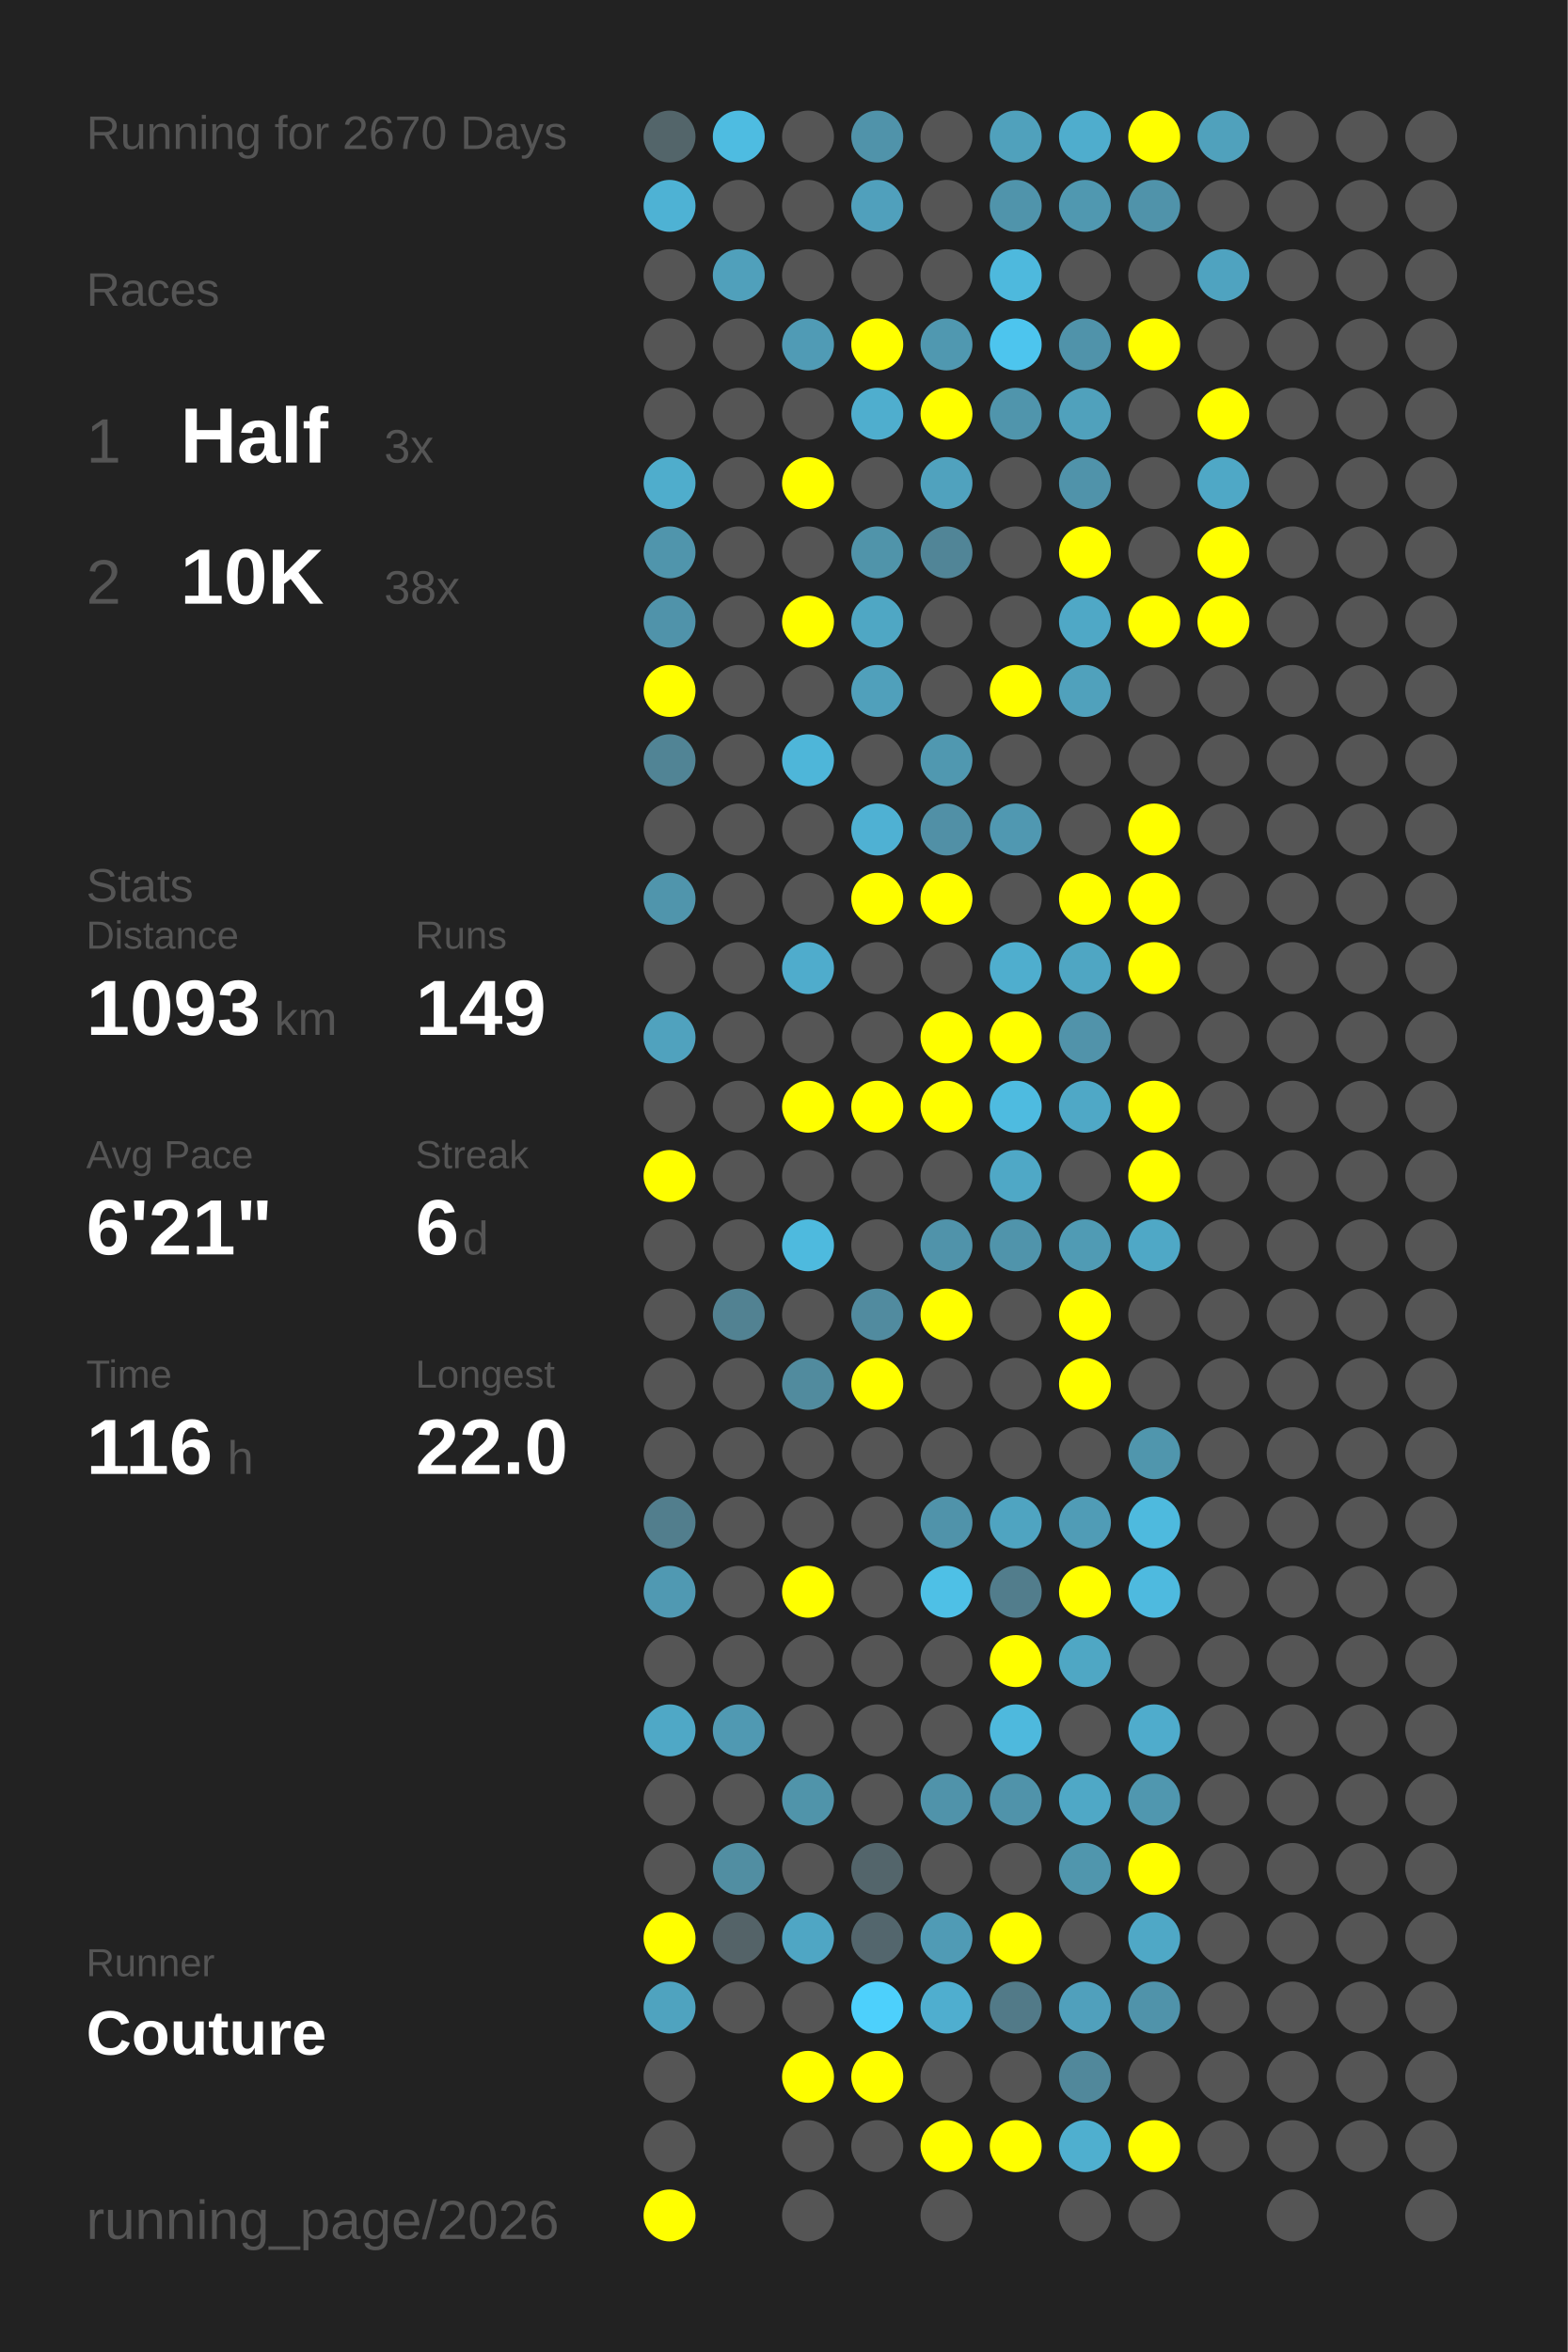
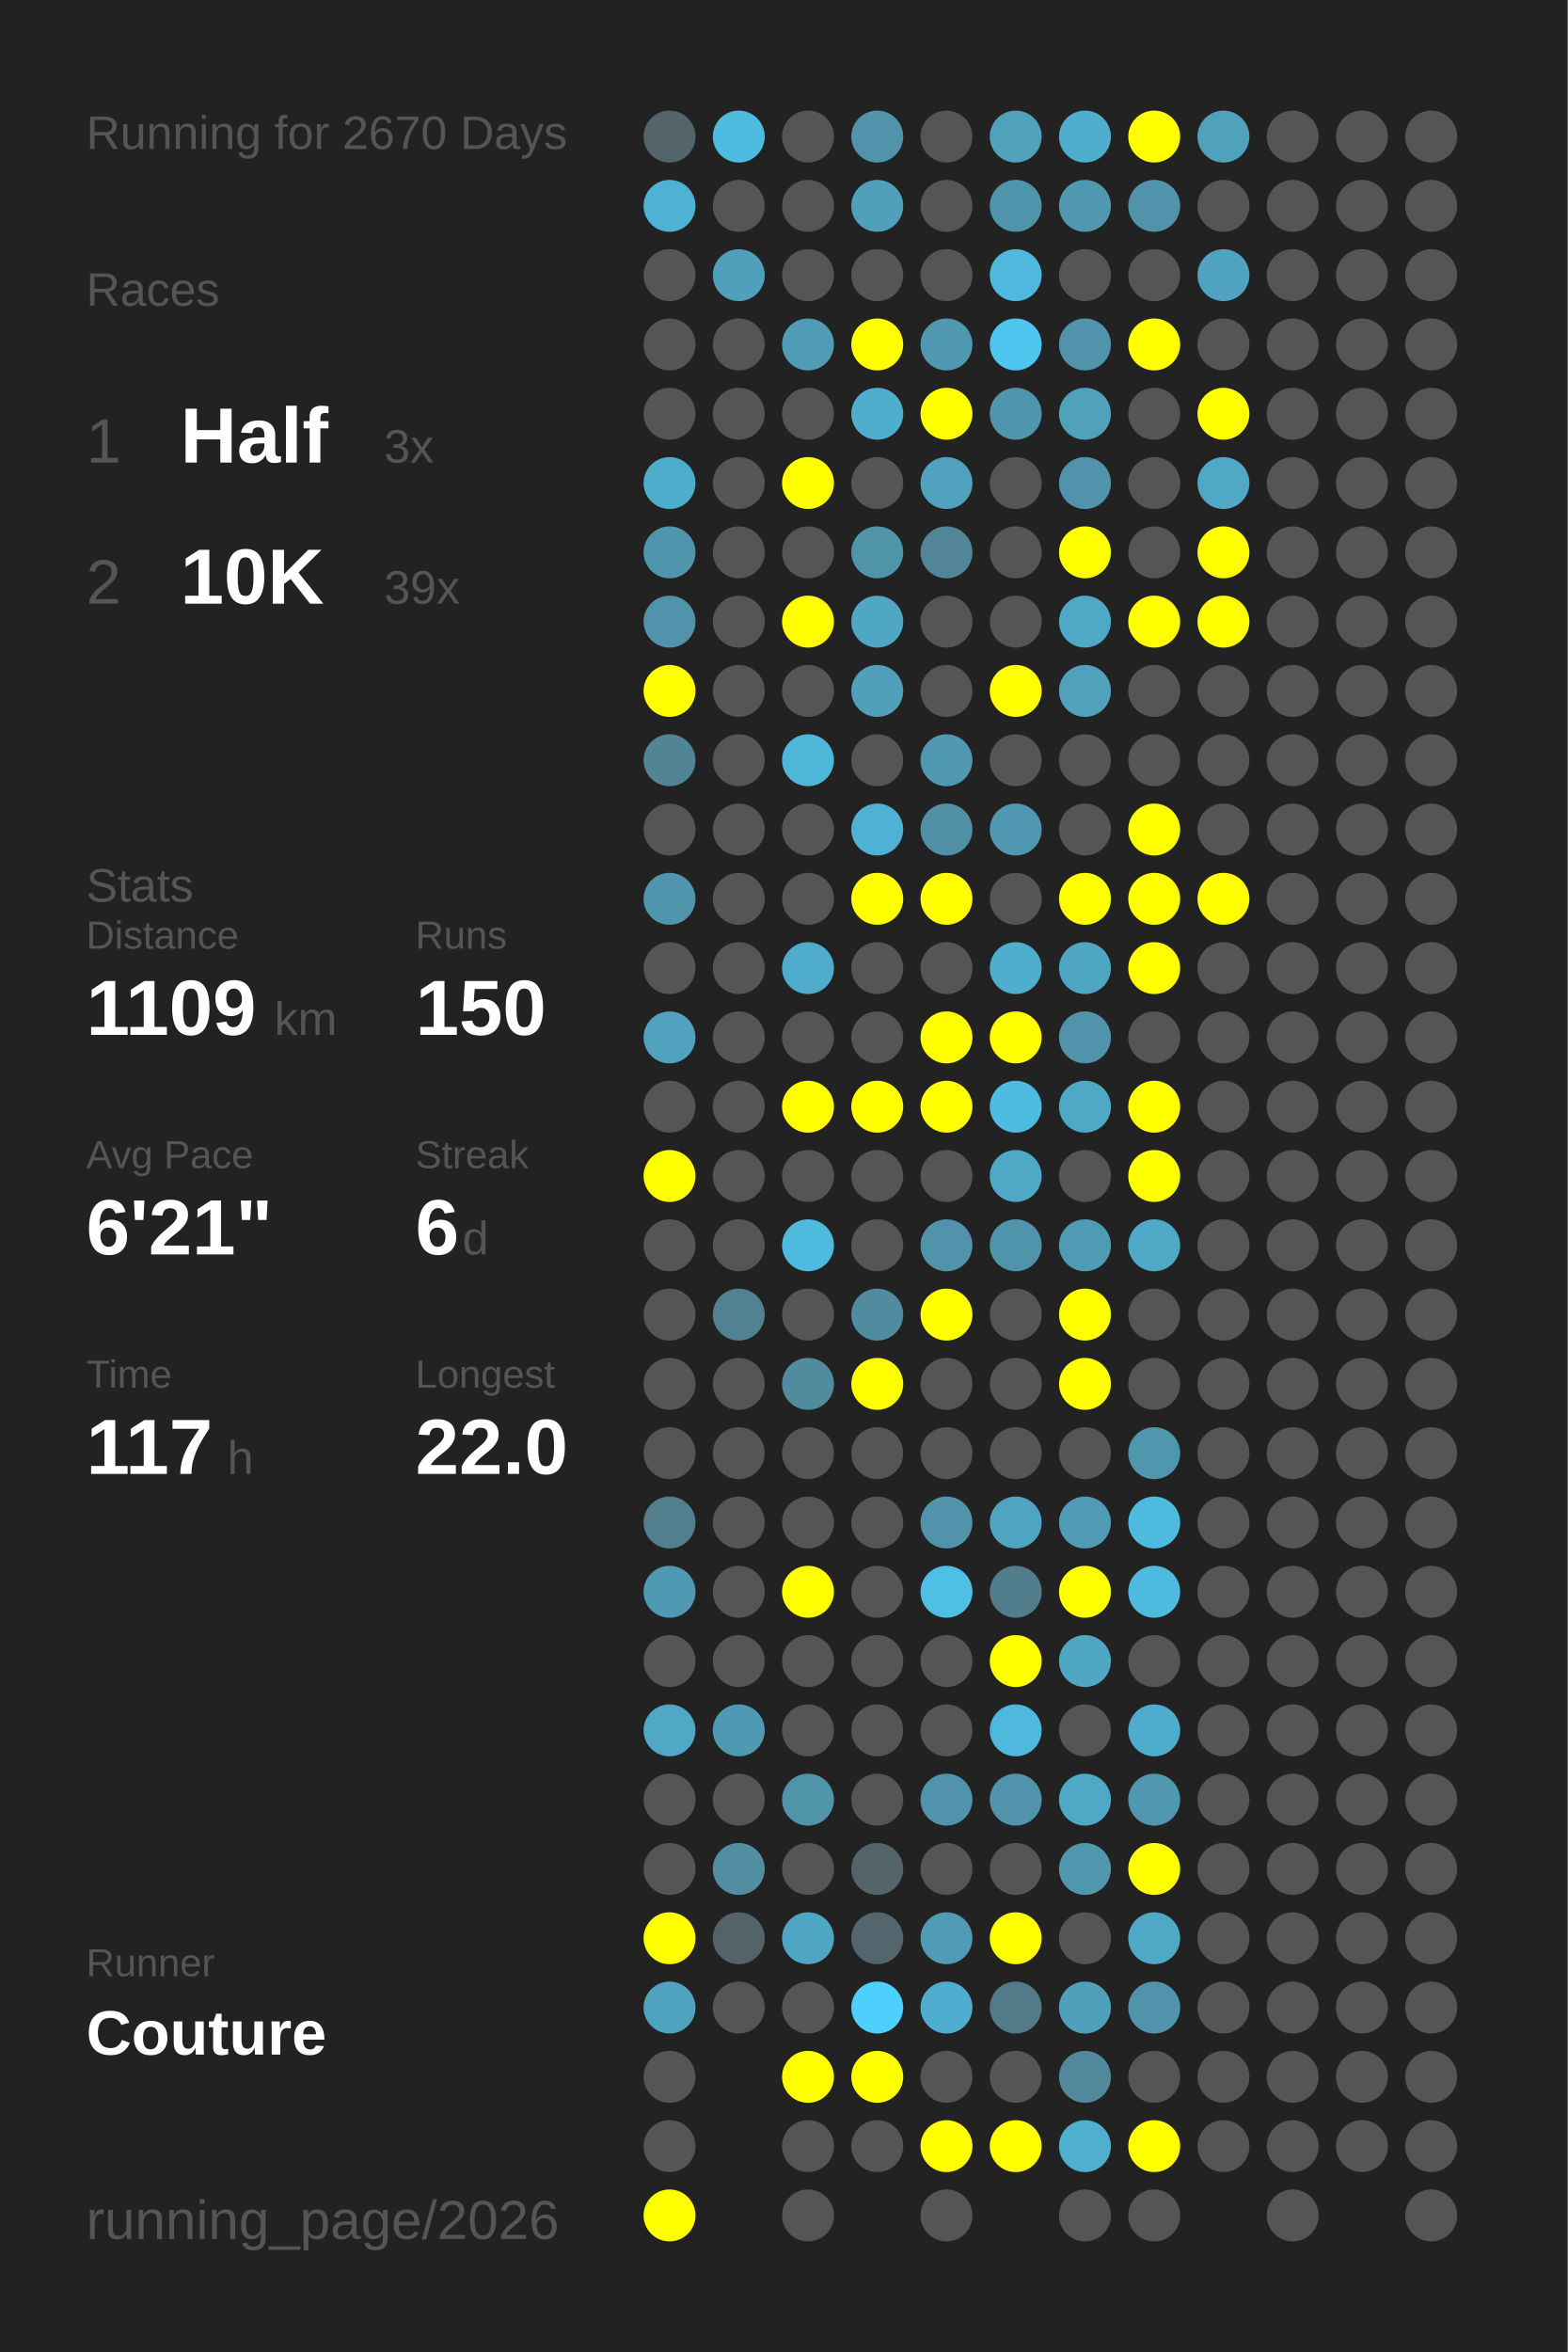
<svg xmlns="http://www.w3.org/2000/svg" baseProfile="full" height="300mm" version="1.1" viewBox="0,0,200,300" width="200mm">
  <defs />
  <rect fill="#222222" height="300" width="200" x="0" y="0" />
  <text fill="#555555" style="font-size:6px; font-family:Arial;" x="11" y="19">Running for 2670 Days</text>
  <text fill="#555555" style="font-size:6px; font-family:Arial;" x="11" y="39">Races</text>
  <text fill="#555555" style="font-size:8px; font-family:Arial;" x="11" y="59">1</text>
  <text fill="#FFFFFF" style="font-size:10px; font-family:Arial; font-weight:bold;" x="23" y="59">Half</text>
  <text fill="#555555" style="font-size:6px; font-family:Arial;" x="49" y="59">3x</text>
  <text fill="#555555" style="font-size:8px; font-family:Arial;" x="11" y="77">2</text>
  <text fill="#FFFFFF" style="font-size:10px; font-family:Arial; font-weight:bold;" x="23" y="77">10K</text>
-   <text fill="#555555" style="font-size:6px; font-family:Arial;" x="49" y="77">38x</text>
+   <text fill="#555555" style="font-size:6px; font-family:Arial;" x="49" y="77">39x</text>
  <text fill="#555555" style="font-size:6px; font-family:Arial;" x="11" y="115">Stats</text>
  <text fill="#555555" style="font-size:5px; font-family:Arial;" x="11" y="121">Distance</text>
-   <text fill="#FFFFFF" style="font-size:10px; font-family:Arial; font-weight:bold;" x="11" y="132">1093</text>
+   <text fill="#FFFFFF" style="font-size:10px; font-family:Arial; font-weight:bold;" x="11" y="132">1109</text>
  <text fill="#555555" style="font-size:6px; font-family:Arial;" x="35" y="132">km</text>
  <text fill="#555555" style="font-size:5px; font-family:Arial;" x="53" y="121">Runs</text>
-   <text fill="#FFFFFF" style="font-size:10px; font-family:Arial; font-weight:bold;" x="53" y="132">149</text>
+   <text fill="#FFFFFF" style="font-size:10px; font-family:Arial; font-weight:bold;" x="53" y="132">150</text>
  <text fill="#555555" style="font-size:5px; font-family:Arial;" x="11" y="149">Avg Pace</text>
  <text fill="#FFFFFF" style="font-size:10px; font-family:Arial; font-weight:bold;" x="11" y="160">6'21"</text>
  <text fill="#555555" style="font-size:5px; font-family:Arial;" x="53" y="149">Streak</text>
  <text fill="#FFFFFF" style="font-size:10px; font-family:Arial; font-weight:bold;" x="53" y="160">6</text>
  <text fill="#555555" style="font-size:6px; font-family:Arial;" x="59" y="160">d</text>
  <text fill="#555555" style="font-size:5px; font-family:Arial;" x="11" y="177">Time</text>
-   <text fill="#FFFFFF" style="font-size:10px; font-family:Arial; font-weight:bold;" x="11" y="188">116</text>
+   <text fill="#FFFFFF" style="font-size:10px; font-family:Arial; font-weight:bold;" x="11" y="188">117</text>
  <text fill="#555555" style="font-size:6px; font-family:Arial;" x="29" y="188">h</text>
  <text fill="#555555" style="font-size:5px; font-family:Arial;" x="53" y="177">Longest</text>
  <text fill="#FFFFFF" style="font-size:10px; font-family:Arial; font-weight:bold;" x="53" y="188">22.0</text>
  <text fill="#555555" style="font-size:5px; font-family:Arial;" x="11" y="252.065">Runner</text>
  <text fill="#FFFFFF" style="font-size:8px; font-family:Arial; font-weight:bold;" x="11" y="262.065">Couture</text>
  <text fill="#555555" style="font-size:7px; font-family:Arial;" x="11" y="285.581">running_page/2026</text>
  <circle cx="85.417" cy="17.419" fill="#53656a" r="3.312" />
  <circle cx="85.417" cy="26.258" fill="#4eb2d4" r="3.312" />
  <circle cx="85.417" cy="35.097" fill="#555555" r="3.312" />
  <circle cx="85.417" cy="43.935" fill="#555555" r="3.312" />
  <circle cx="85.417" cy="52.774" fill="#555555" r="3.312" />
  <circle cx="85.417" cy="61.613" fill="#4fadcc" r="3.312" />
  <circle cx="85.417" cy="70.452" fill="#5095ac" r="3.312" />
  <circle cx="85.417" cy="79.29" fill="#5093aa" r="3.312" />
  <circle cx="85.417" cy="88.129" fill="#FFFF00" r="3.312" />
  <circle cx="85.417" cy="96.968" fill="#518495" r="3.312" />
  <circle cx="85.417" cy="105.806" fill="#555555" r="3.312" />
  <circle cx="85.417" cy="114.645" fill="#5095ac" r="3.312" />
  <circle cx="85.417" cy="123.484" fill="#555555" r="3.312" />
  <circle cx="85.417" cy="132.323" fill="#50a2be" r="3.312" />
  <circle cx="85.417" cy="141.161" fill="#555555" r="3.312" />
  <circle cx="85.417" cy="150" fill="#FFFF00" r="3.312" />
  <circle cx="85.417" cy="158.839" fill="#555555" r="3.312" />
  <circle cx="85.417" cy="167.677" fill="#555555" r="3.312" />
  <circle cx="85.417" cy="176.516" fill="#555555" r="3.312" />
  <circle cx="85.417" cy="185.355" fill="#555555" r="3.312" />
  <circle cx="85.417" cy="194.194" fill="#527e8d" r="3.312" />
  <circle cx="85.417" cy="203.032" fill="#5099b2" r="3.312" />
  <circle cx="85.417" cy="211.871" fill="#555555" r="3.312" />
  <circle cx="85.417" cy="220.71" fill="#4fa8c6" r="3.312" />
  <circle cx="85.417" cy="229.548" fill="#555555" r="3.312" />
  <circle cx="85.417" cy="238.387" fill="#555555" r="3.312" />
  <circle cx="85.417" cy="247.226" fill="#FFFF00" r="3.312" />
  <circle cx="85.417" cy="256.065" fill="#4fa3bf" r="3.312" />
  <circle cx="85.417" cy="264.903" fill="#555555" r="3.312" />
  <circle cx="85.417" cy="273.742" fill="#555555" r="3.312" />
  <circle cx="85.417" cy="282.581" fill="#FFFF00" r="3.312" />
  <circle cx="94.25" cy="17.419" fill="#4ebce1" r="3.312" />
  <circle cx="94.25" cy="26.258" fill="#555555" r="3.312" />
  <circle cx="94.25" cy="35.097" fill="#50a0bb" r="3.312" />
  <circle cx="94.25" cy="43.935" fill="#555555" r="3.312" />
  <circle cx="94.25" cy="52.774" fill="#555555" r="3.312" />
  <circle cx="94.25" cy="61.613" fill="#555555" r="3.312" />
  <circle cx="94.25" cy="70.452" fill="#555555" r="3.312" />
  <circle cx="94.25" cy="79.29" fill="#555555" r="3.312" />
  <circle cx="94.25" cy="88.129" fill="#555555" r="3.312" />
  <circle cx="94.25" cy="96.968" fill="#555555" r="3.312" />
  <circle cx="94.25" cy="105.806" fill="#555555" r="3.312" />
  <circle cx="94.25" cy="114.645" fill="#555555" r="3.312" />
  <circle cx="94.25" cy="123.484" fill="#555555" r="3.312" />
  <circle cx="94.25" cy="132.323" fill="#555555" r="3.312" />
  <circle cx="94.25" cy="141.161" fill="#555555" r="3.312" />
  <circle cx="94.25" cy="150" fill="#555555" r="3.312" />
  <circle cx="94.25" cy="158.839" fill="#555555" r="3.312" />
  <circle cx="94.25" cy="167.677" fill="#528292" r="3.312" />
  <circle cx="94.25" cy="176.516" fill="#555555" r="3.312" />
  <circle cx="94.25" cy="185.355" fill="#555555" r="3.312" />
  <circle cx="94.25" cy="194.194" fill="#555555" r="3.312" />
  <circle cx="94.25" cy="203.032" fill="#555555" r="3.312" />
  <circle cx="94.25" cy="211.871" fill="#555555" r="3.312" />
  <circle cx="94.25" cy="220.71" fill="#5099b2" r="3.312" />
  <circle cx="94.25" cy="229.548" fill="#555555" r="3.312" />
  <circle cx="94.25" cy="238.387" fill="#518ea2" r="3.312" />
  <circle cx="94.25" cy="247.226" fill="#546368" r="3.312" />
  <circle cx="94.25" cy="256.065" fill="#555555" r="3.312" />
  <circle cx="103.083" cy="17.419" fill="#555555" r="3.312" />
  <circle cx="103.083" cy="26.258" fill="#555555" r="3.312" />
  <circle cx="103.083" cy="35.097" fill="#555555" r="3.312" />
  <circle cx="103.083" cy="43.935" fill="#509bb5" r="3.312" />
  <circle cx="103.083" cy="52.774" fill="#555555" r="3.312" />
  <circle cx="103.083" cy="61.613" fill="#FFFF00" r="3.312" />
  <circle cx="103.083" cy="70.452" fill="#555555" r="3.312" />
  <circle cx="103.083" cy="79.29" fill="#FFFF00" r="3.312" />
  <circle cx="103.083" cy="88.129" fill="#555555" r="3.312" />
  <circle cx="103.083" cy="96.968" fill="#4eb6d9" r="3.312" />
  <circle cx="103.083" cy="105.806" fill="#555555" r="3.312" />
  <circle cx="103.083" cy="114.645" fill="#555555" r="3.312" />
  <circle cx="103.083" cy="123.484" fill="#4faccc" r="3.312" />
  <circle cx="103.083" cy="132.323" fill="#555555" r="3.312" />
  <circle cx="103.083" cy="141.161" fill="#FFFF00" r="3.312" />
  <circle cx="103.083" cy="150" fill="#555555" r="3.312" />
  <circle cx="103.083" cy="158.839" fill="#4ebade" r="3.312" />
  <circle cx="103.083" cy="167.677" fill="#555555" r="3.312" />
  <circle cx="103.083" cy="176.516" fill="#518b9e" r="3.312" />
  <circle cx="103.083" cy="185.355" fill="#555555" r="3.312" />
  <circle cx="103.083" cy="194.194" fill="#555555" r="3.312" />
  <circle cx="103.083" cy="203.032" fill="#FFFF00" r="3.312" />
  <circle cx="103.083" cy="211.871" fill="#555555" r="3.312" />
  <circle cx="103.083" cy="220.71" fill="#555555" r="3.312" />
  <circle cx="103.083" cy="229.548" fill="#5094aa" r="3.312" />
  <circle cx="103.083" cy="238.387" fill="#555555" r="3.312" />
  <circle cx="103.083" cy="247.226" fill="#4fa6c4" r="3.312" />
  <circle cx="103.083" cy="256.065" fill="#555555" r="3.312" />
  <circle cx="103.083" cy="264.903" fill="#FFFF00" r="3.312" />
  <circle cx="103.083" cy="273.742" fill="#555555" r="3.312" />
  <circle cx="103.083" cy="282.581" fill="#555555" r="3.312" />
  <circle cx="111.917" cy="17.419" fill="#5093aa" r="3.312" />
  <circle cx="111.917" cy="26.258" fill="#50a0bc" r="3.312" />
  <circle cx="111.917" cy="35.097" fill="#555555" r="3.312" />
  <circle cx="111.917" cy="43.935" fill="#FFFF00" r="3.312" />
  <circle cx="111.917" cy="52.774" fill="#4faece" r="3.312" />
  <circle cx="111.917" cy="61.613" fill="#555555" r="3.312" />
  <circle cx="111.917" cy="70.452" fill="#5094aa" r="3.312" />
  <circle cx="111.917" cy="79.29" fill="#4fa7c4" r="3.312" />
  <circle cx="111.917" cy="88.129" fill="#50a0bb" r="3.312" />
  <circle cx="111.917" cy="96.968" fill="#555555" r="3.312" />
  <circle cx="111.917" cy="105.806" fill="#4fb1d3" r="3.312" />
  <circle cx="111.917" cy="114.645" fill="#FFFF00" r="3.312" />
  <circle cx="111.917" cy="123.484" fill="#555555" r="3.312" />
  <circle cx="111.917" cy="132.323" fill="#555555" r="3.312" />
  <circle cx="111.917" cy="141.161" fill="#FFFF00" r="3.312" />
  <circle cx="111.917" cy="150" fill="#555555" r="3.312" />
  <circle cx="111.917" cy="158.839" fill="#555555" r="3.312" />
  <circle cx="111.917" cy="167.677" fill="#518b9f" r="3.312" />
  <circle cx="111.917" cy="176.516" fill="#FFFF00" r="3.312" />
  <circle cx="111.917" cy="185.355" fill="#555555" r="3.312" />
  <circle cx="111.917" cy="194.194" fill="#555555" r="3.312" />
  <circle cx="111.917" cy="203.032" fill="#555555" r="3.312" />
  <circle cx="111.917" cy="211.871" fill="#555555" r="3.312" />
  <circle cx="111.917" cy="220.71" fill="#555555" r="3.312" />
  <circle cx="111.917" cy="229.548" fill="#555555" r="3.312" />
  <circle cx="111.917" cy="238.387" fill="#53656b" r="3.312" />
  <circle cx="111.917" cy="247.226" fill="#53666d" r="3.312" />
  <circle cx="111.917" cy="256.065" fill="#4dd0fc" r="3.312" />
  <circle cx="111.917" cy="264.903" fill="#FFFF00" r="3.312" />
  <circle cx="111.917" cy="273.742" fill="#555555" r="3.312" />
  <circle cx="120.75" cy="17.419" fill="#555555" r="3.312" />
  <circle cx="120.75" cy="26.258" fill="#555555" r="3.312" />
  <circle cx="120.75" cy="35.097" fill="#555555" r="3.312" />
  <circle cx="120.75" cy="43.935" fill="#5098b0" r="3.312" />
  <circle cx="120.75" cy="52.774" fill="#FFFF00" r="3.312" />
  <circle cx="120.75" cy="61.613" fill="#50a2be" r="3.312" />
  <circle cx="120.75" cy="70.452" fill="#518597" r="3.312" />
  <circle cx="120.75" cy="79.29" fill="#555555" r="3.312" />
  <circle cx="120.75" cy="88.129" fill="#555555" r="3.312" />
  <circle cx="120.75" cy="96.968" fill="#5098b0" r="3.312" />
  <circle cx="120.75" cy="105.806" fill="#5190a6" r="3.312" />
  <circle cx="120.75" cy="114.645" fill="#FFFF00" r="3.312" />
  <circle cx="120.75" cy="123.484" fill="#555555" r="3.312" />
  <circle cx="120.75" cy="132.323" fill="#FFFF00" r="3.312" />
  <circle cx="120.75" cy="141.161" fill="#FFFF00" r="3.312" />
  <circle cx="120.75" cy="150" fill="#555555" r="3.312" />
  <circle cx="120.75" cy="158.839" fill="#5093aa" r="3.312" />
  <circle cx="120.75" cy="167.677" fill="#FFFF00" r="3.312" />
  <circle cx="120.75" cy="176.516" fill="#555555" r="3.312" />
  <circle cx="120.75" cy="185.355" fill="#555555" r="3.312" />
  <circle cx="120.75" cy="194.194" fill="#5093aa" r="3.312" />
  <circle cx="120.75" cy="203.032" fill="#4ec0e6" r="3.312" />
  <circle cx="120.75" cy="211.871" fill="#555555" r="3.312" />
  <circle cx="120.75" cy="220.71" fill="#555555" r="3.312" />
  <circle cx="120.75" cy="229.548" fill="#5093aa" r="3.312" />
  <circle cx="120.75" cy="238.387" fill="#555555" r="3.312" />
  <circle cx="120.75" cy="247.226" fill="#509bb5" r="3.312" />
  <circle cx="120.75" cy="256.065" fill="#4faecf" r="3.312" />
  <circle cx="120.75" cy="264.903" fill="#555555" r="3.312" />
  <circle cx="120.75" cy="273.742" fill="#FFFF00" r="3.312" />
  <circle cx="120.75" cy="282.581" fill="#555555" r="3.312" />
  <circle cx="129.583" cy="17.419" fill="#50a1bc" r="3.312" />
  <circle cx="129.583" cy="26.258" fill="#5094ab" r="3.312" />
  <circle cx="129.583" cy="35.097" fill="#4eb9dd" r="3.312" />
  <circle cx="129.583" cy="43.935" fill="#4dc5ee" r="3.312" />
  <circle cx="129.583" cy="52.774" fill="#5095ac" r="3.312" />
  <circle cx="129.583" cy="61.613" fill="#555555" r="3.312" />
  <circle cx="129.583" cy="70.452" fill="#555555" r="3.312" />
  <circle cx="129.583" cy="79.29" fill="#555555" r="3.312" />
  <circle cx="129.583" cy="88.129" fill="#FFFF00" r="3.312" />
  <circle cx="129.583" cy="96.968" fill="#555555" r="3.312" />
  <circle cx="129.583" cy="105.806" fill="#5098b1" r="3.312" />
  <circle cx="129.583" cy="114.645" fill="#555555" r="3.312" />
  <circle cx="129.583" cy="123.484" fill="#4faece" r="3.312" />
  <circle cx="129.583" cy="132.323" fill="#FFFF00" r="3.312" />
  <circle cx="129.583" cy="141.161" fill="#4ebbe0" r="3.312" />
  <circle cx="129.583" cy="150" fill="#4fa8c6" r="3.312" />
  <circle cx="129.583" cy="158.839" fill="#5094ab" r="3.312" />
  <circle cx="129.583" cy="167.677" fill="#555555" r="3.312" />
  <circle cx="129.583" cy="176.516" fill="#555555" r="3.312" />
  <circle cx="129.583" cy="185.355" fill="#555555" r="3.312" />
  <circle cx="129.583" cy="194.194" fill="#4fa4c1" r="3.312" />
  <circle cx="129.583" cy="203.032" fill="#527d8c" r="3.312" />
  <circle cx="129.583" cy="211.871" fill="#FFFF00" r="3.312" />
  <circle cx="129.583" cy="220.71" fill="#4eb9dd" r="3.312" />
  <circle cx="129.583" cy="229.548" fill="#5093aa" r="3.312" />
  <circle cx="129.583" cy="238.387" fill="#555555" r="3.312" />
  <circle cx="129.583" cy="247.226" fill="#FFFF00" r="3.312" />
  <circle cx="129.583" cy="256.065" fill="#527a88" r="3.312" />
  <circle cx="129.583" cy="264.903" fill="#555555" r="3.312" />
  <circle cx="129.583" cy="273.742" fill="#FFFF00" r="3.312" />
  <circle cx="138.417" cy="17.419" fill="#4fadcd" r="3.312" />
  <circle cx="138.417" cy="26.258" fill="#5098b0" r="3.312" />
  <circle cx="138.417" cy="35.097" fill="#555555" r="3.312" />
  <circle cx="138.417" cy="43.935" fill="#5093aa" r="3.312" />
  <circle cx="138.417" cy="52.774" fill="#50a1bc" r="3.312" />
  <circle cx="138.417" cy="61.613" fill="#5093aa" r="3.312" />
  <circle cx="138.417" cy="70.452" fill="#FFFF00" r="3.312" />
  <circle cx="138.417" cy="79.29" fill="#4fa8c6" r="3.312" />
  <circle cx="138.417" cy="88.129" fill="#50a1bc" r="3.312" />
  <circle cx="138.417" cy="96.968" fill="#555555" r="3.312" />
  <circle cx="138.417" cy="105.806" fill="#555555" r="3.312" />
  <circle cx="138.417" cy="114.645" fill="#FFFF00" r="3.312" />
  <circle cx="138.417" cy="123.484" fill="#4fa6c3" r="3.312" />
  <circle cx="138.417" cy="132.323" fill="#5193aa" r="3.312" />
  <circle cx="138.417" cy="141.161" fill="#4fa8c6" r="3.312" />
  <circle cx="138.417" cy="150" fill="#555555" r="3.312" />
  <circle cx="138.417" cy="158.839" fill="#509bb4" r="3.312" />
  <circle cx="138.417" cy="167.677" fill="#FFFF00" r="3.312" />
  <circle cx="138.417" cy="176.516" fill="#FFFF00" r="3.312" />
  <circle cx="138.417" cy="185.355" fill="#555555" r="3.312" />
  <circle cx="138.417" cy="194.194" fill="#509cb6" r="3.312" />
  <circle cx="138.417" cy="203.032" fill="#FFFF00" r="3.312" />
  <circle cx="138.417" cy="211.871" fill="#4fa7c4" r="3.312" />
  <circle cx="138.417" cy="220.71" fill="#555555" r="3.312" />
  <circle cx="138.417" cy="229.548" fill="#4fa8c6" r="3.312" />
  <circle cx="138.417" cy="238.387" fill="#5096ad" r="3.312" />
  <circle cx="138.417" cy="247.226" fill="#555555" r="3.312" />
  <circle cx="138.417" cy="256.065" fill="#50a0bc" r="3.312" />
  <circle cx="138.417" cy="264.903" fill="#51889b" r="3.312" />
  <circle cx="138.417" cy="273.742" fill="#4fafcf" r="3.312" />
  <circle cx="138.417" cy="282.581" fill="#555555" r="3.312" />
  <circle cx="147.25" cy="17.419" fill="#FFFF00" r="3.312" />
  <circle cx="147.25" cy="26.258" fill="#5093aa" r="3.312" />
  <circle cx="147.25" cy="35.097" fill="#555555" r="3.312" />
  <circle cx="147.25" cy="43.935" fill="#FFFF00" r="3.312" />
  <circle cx="147.25" cy="52.774" fill="#555555" r="3.312" />
  <circle cx="147.25" cy="61.613" fill="#555555" r="3.312" />
  <circle cx="147.25" cy="70.452" fill="#555555" r="3.312" />
  <circle cx="147.25" cy="79.29" fill="#FFFF00" r="3.312" />
  <circle cx="147.25" cy="88.129" fill="#555555" r="3.312" />
  <circle cx="147.25" cy="96.968" fill="#555555" r="3.312" />
  <circle cx="147.25" cy="105.806" fill="#FFFF00" r="3.312" />
  <circle cx="147.25" cy="114.645" fill="#FFFF00" r="3.312" />
  <circle cx="147.25" cy="123.484" fill="#FFFF00" r="3.312" />
  <circle cx="147.25" cy="132.323" fill="#555555" r="3.312" />
  <circle cx="147.25" cy="141.161" fill="#FFFF00" r="3.312" />
  <circle cx="147.25" cy="150" fill="#FFFF00" r="3.312" />
  <circle cx="147.25" cy="158.839" fill="#4fa8c6" r="3.312" />
  <circle cx="147.25" cy="167.677" fill="#555555" r="3.312" />
  <circle cx="147.25" cy="176.516" fill="#555555" r="3.312" />
  <circle cx="147.25" cy="185.355" fill="#5096ad" r="3.312" />
  <circle cx="147.25" cy="194.194" fill="#4ebade" r="3.312" />
  <circle cx="147.25" cy="203.032" fill="#4ebadf" r="3.312" />
  <circle cx="147.25" cy="211.871" fill="#555555" r="3.312" />
  <circle cx="147.25" cy="220.71" fill="#4faccc" r="3.312" />
  <circle cx="147.25" cy="229.548" fill="#5097af" r="3.312" />
  <circle cx="147.25" cy="238.387" fill="#FFFF00" r="3.312" />
  <circle cx="147.25" cy="247.226" fill="#4fa8c6" r="3.312" />
  <circle cx="147.25" cy="256.065" fill="#5093aa" r="3.312" />
  <circle cx="147.25" cy="264.903" fill="#555555" r="3.312" />
  <circle cx="147.25" cy="273.742" fill="#FFFF00" r="3.312" />
  <circle cx="147.25" cy="282.581" fill="#555555" r="3.312" />
  <circle cx="156.083" cy="17.419" fill="#50a1bc" r="3.312" />
  <circle cx="156.083" cy="26.258" fill="#555555" r="3.312" />
  <circle cx="156.083" cy="35.097" fill="#4fa3c0" r="3.312" />
  <circle cx="156.083" cy="43.935" fill="#555555" r="3.312" />
  <circle cx="156.083" cy="52.774" fill="#FFFF00" r="3.312" />
  <circle cx="156.083" cy="61.613" fill="#4fa8c6" r="3.312" />
  <circle cx="156.083" cy="70.452" fill="#FFFF00" r="3.312" />
  <circle cx="156.083" cy="79.29" fill="#FFFF00" r="3.312" />
  <circle cx="156.083" cy="88.129" fill="#555555" r="3.312" />
  <circle cx="156.083" cy="96.968" fill="#555555" r="3.312" />
  <circle cx="156.083" cy="105.806" fill="#555555" r="3.312" />
-   <circle cx="156.083" cy="114.645" fill="#555555" r="3.312" />
+   <circle cx="156.083" cy="114.645" fill="#FFFF00" r="3.312" />
  <circle cx="156.083" cy="123.484" fill="#555555" r="3.312" />
  <circle cx="156.083" cy="132.323" fill="#555555" r="3.312" />
  <circle cx="156.083" cy="141.161" fill="#555555" r="3.312" />
  <circle cx="156.083" cy="150" fill="#555555" r="3.312" />
  <circle cx="156.083" cy="158.839" fill="#555555" r="3.312" />
  <circle cx="156.083" cy="167.677" fill="#555555" r="3.312" />
  <circle cx="156.083" cy="176.516" fill="#555555" r="3.312" />
  <circle cx="156.083" cy="185.355" fill="#555555" r="3.312" />
  <circle cx="156.083" cy="194.194" fill="#555555" r="3.312" />
  <circle cx="156.083" cy="203.032" fill="#555555" r="3.312" />
  <circle cx="156.083" cy="211.871" fill="#555555" r="3.312" />
  <circle cx="156.083" cy="220.71" fill="#555555" r="3.312" />
  <circle cx="156.083" cy="229.548" fill="#555555" r="3.312" />
  <circle cx="156.083" cy="238.387" fill="#555555" r="3.312" />
  <circle cx="156.083" cy="247.226" fill="#555555" r="3.312" />
  <circle cx="156.083" cy="256.065" fill="#555555" r="3.312" />
  <circle cx="156.083" cy="264.903" fill="#555555" r="3.312" />
  <circle cx="156.083" cy="273.742" fill="#555555" r="3.312" />
  <circle cx="164.917" cy="17.419" fill="#555555" r="3.312" />
  <circle cx="164.917" cy="26.258" fill="#555555" r="3.312" />
  <circle cx="164.917" cy="35.097" fill="#555555" r="3.312" />
  <circle cx="164.917" cy="43.935" fill="#555555" r="3.312" />
  <circle cx="164.917" cy="52.774" fill="#555555" r="3.312" />
  <circle cx="164.917" cy="61.613" fill="#555555" r="3.312" />
  <circle cx="164.917" cy="70.452" fill="#555555" r="3.312" />
  <circle cx="164.917" cy="79.29" fill="#555555" r="3.312" />
  <circle cx="164.917" cy="88.129" fill="#555555" r="3.312" />
  <circle cx="164.917" cy="96.968" fill="#555555" r="3.312" />
  <circle cx="164.917" cy="105.806" fill="#555555" r="3.312" />
  <circle cx="164.917" cy="114.645" fill="#555555" r="3.312" />
  <circle cx="164.917" cy="123.484" fill="#555555" r="3.312" />
  <circle cx="164.917" cy="132.323" fill="#555555" r="3.312" />
  <circle cx="164.917" cy="141.161" fill="#555555" r="3.312" />
  <circle cx="164.917" cy="150" fill="#555555" r="3.312" />
  <circle cx="164.917" cy="158.839" fill="#555555" r="3.312" />
  <circle cx="164.917" cy="167.677" fill="#555555" r="3.312" />
  <circle cx="164.917" cy="176.516" fill="#555555" r="3.312" />
  <circle cx="164.917" cy="185.355" fill="#555555" r="3.312" />
  <circle cx="164.917" cy="194.194" fill="#555555" r="3.312" />
  <circle cx="164.917" cy="203.032" fill="#555555" r="3.312" />
  <circle cx="164.917" cy="211.871" fill="#555555" r="3.312" />
  <circle cx="164.917" cy="220.71" fill="#555555" r="3.312" />
  <circle cx="164.917" cy="229.548" fill="#555555" r="3.312" />
  <circle cx="164.917" cy="238.387" fill="#555555" r="3.312" />
  <circle cx="164.917" cy="247.226" fill="#555555" r="3.312" />
  <circle cx="164.917" cy="256.065" fill="#555555" r="3.312" />
  <circle cx="164.917" cy="264.903" fill="#555555" r="3.312" />
  <circle cx="164.917" cy="273.742" fill="#555555" r="3.312" />
  <circle cx="164.917" cy="282.581" fill="#555555" r="3.312" />
  <circle cx="173.75" cy="17.419" fill="#555555" r="3.312" />
  <circle cx="173.75" cy="26.258" fill="#555555" r="3.312" />
  <circle cx="173.75" cy="35.097" fill="#555555" r="3.312" />
  <circle cx="173.75" cy="43.935" fill="#555555" r="3.312" />
  <circle cx="173.75" cy="52.774" fill="#555555" r="3.312" />
  <circle cx="173.75" cy="61.613" fill="#555555" r="3.312" />
  <circle cx="173.75" cy="70.452" fill="#555555" r="3.312" />
  <circle cx="173.75" cy="79.29" fill="#555555" r="3.312" />
  <circle cx="173.75" cy="88.129" fill="#555555" r="3.312" />
  <circle cx="173.75" cy="96.968" fill="#555555" r="3.312" />
  <circle cx="173.75" cy="105.806" fill="#555555" r="3.312" />
  <circle cx="173.75" cy="114.645" fill="#555555" r="3.312" />
  <circle cx="173.75" cy="123.484" fill="#555555" r="3.312" />
  <circle cx="173.75" cy="132.323" fill="#555555" r="3.312" />
  <circle cx="173.75" cy="141.161" fill="#555555" r="3.312" />
  <circle cx="173.75" cy="150" fill="#555555" r="3.312" />
  <circle cx="173.75" cy="158.839" fill="#555555" r="3.312" />
  <circle cx="173.75" cy="167.677" fill="#555555" r="3.312" />
  <circle cx="173.75" cy="176.516" fill="#555555" r="3.312" />
  <circle cx="173.75" cy="185.355" fill="#555555" r="3.312" />
  <circle cx="173.75" cy="194.194" fill="#555555" r="3.312" />
  <circle cx="173.75" cy="203.032" fill="#555555" r="3.312" />
  <circle cx="173.75" cy="211.871" fill="#555555" r="3.312" />
  <circle cx="173.75" cy="220.71" fill="#555555" r="3.312" />
  <circle cx="173.75" cy="229.548" fill="#555555" r="3.312" />
  <circle cx="173.75" cy="238.387" fill="#555555" r="3.312" />
  <circle cx="173.75" cy="247.226" fill="#555555" r="3.312" />
  <circle cx="173.75" cy="256.065" fill="#555555" r="3.312" />
  <circle cx="173.75" cy="264.903" fill="#555555" r="3.312" />
  <circle cx="173.75" cy="273.742" fill="#555555" r="3.312" />
  <circle cx="182.583" cy="17.419" fill="#555555" r="3.312" />
  <circle cx="182.583" cy="26.258" fill="#555555" r="3.312" />
  <circle cx="182.583" cy="35.097" fill="#555555" r="3.312" />
  <circle cx="182.583" cy="43.935" fill="#555555" r="3.312" />
  <circle cx="182.583" cy="52.774" fill="#555555" r="3.312" />
  <circle cx="182.583" cy="61.613" fill="#555555" r="3.312" />
  <circle cx="182.583" cy="70.452" fill="#555555" r="3.312" />
  <circle cx="182.583" cy="79.29" fill="#555555" r="3.312" />
  <circle cx="182.583" cy="88.129" fill="#555555" r="3.312" />
  <circle cx="182.583" cy="96.968" fill="#555555" r="3.312" />
  <circle cx="182.583" cy="105.806" fill="#555555" r="3.312" />
  <circle cx="182.583" cy="114.645" fill="#555555" r="3.312" />
  <circle cx="182.583" cy="123.484" fill="#555555" r="3.312" />
  <circle cx="182.583" cy="132.323" fill="#555555" r="3.312" />
  <circle cx="182.583" cy="141.161" fill="#555555" r="3.312" />
  <circle cx="182.583" cy="150" fill="#555555" r="3.312" />
  <circle cx="182.583" cy="158.839" fill="#555555" r="3.312" />
  <circle cx="182.583" cy="167.677" fill="#555555" r="3.312" />
  <circle cx="182.583" cy="176.516" fill="#555555" r="3.312" />
  <circle cx="182.583" cy="185.355" fill="#555555" r="3.312" />
  <circle cx="182.583" cy="194.194" fill="#555555" r="3.312" />
  <circle cx="182.583" cy="203.032" fill="#555555" r="3.312" />
  <circle cx="182.583" cy="211.871" fill="#555555" r="3.312" />
  <circle cx="182.583" cy="220.71" fill="#555555" r="3.312" />
  <circle cx="182.583" cy="229.548" fill="#555555" r="3.312" />
  <circle cx="182.583" cy="238.387" fill="#555555" r="3.312" />
  <circle cx="182.583" cy="247.226" fill="#555555" r="3.312" />
  <circle cx="182.583" cy="256.065" fill="#555555" r="3.312" />
  <circle cx="182.583" cy="264.903" fill="#555555" r="3.312" />
  <circle cx="182.583" cy="273.742" fill="#555555" r="3.312" />
  <circle cx="182.583" cy="282.581" fill="#555555" r="3.312" />
</svg>
